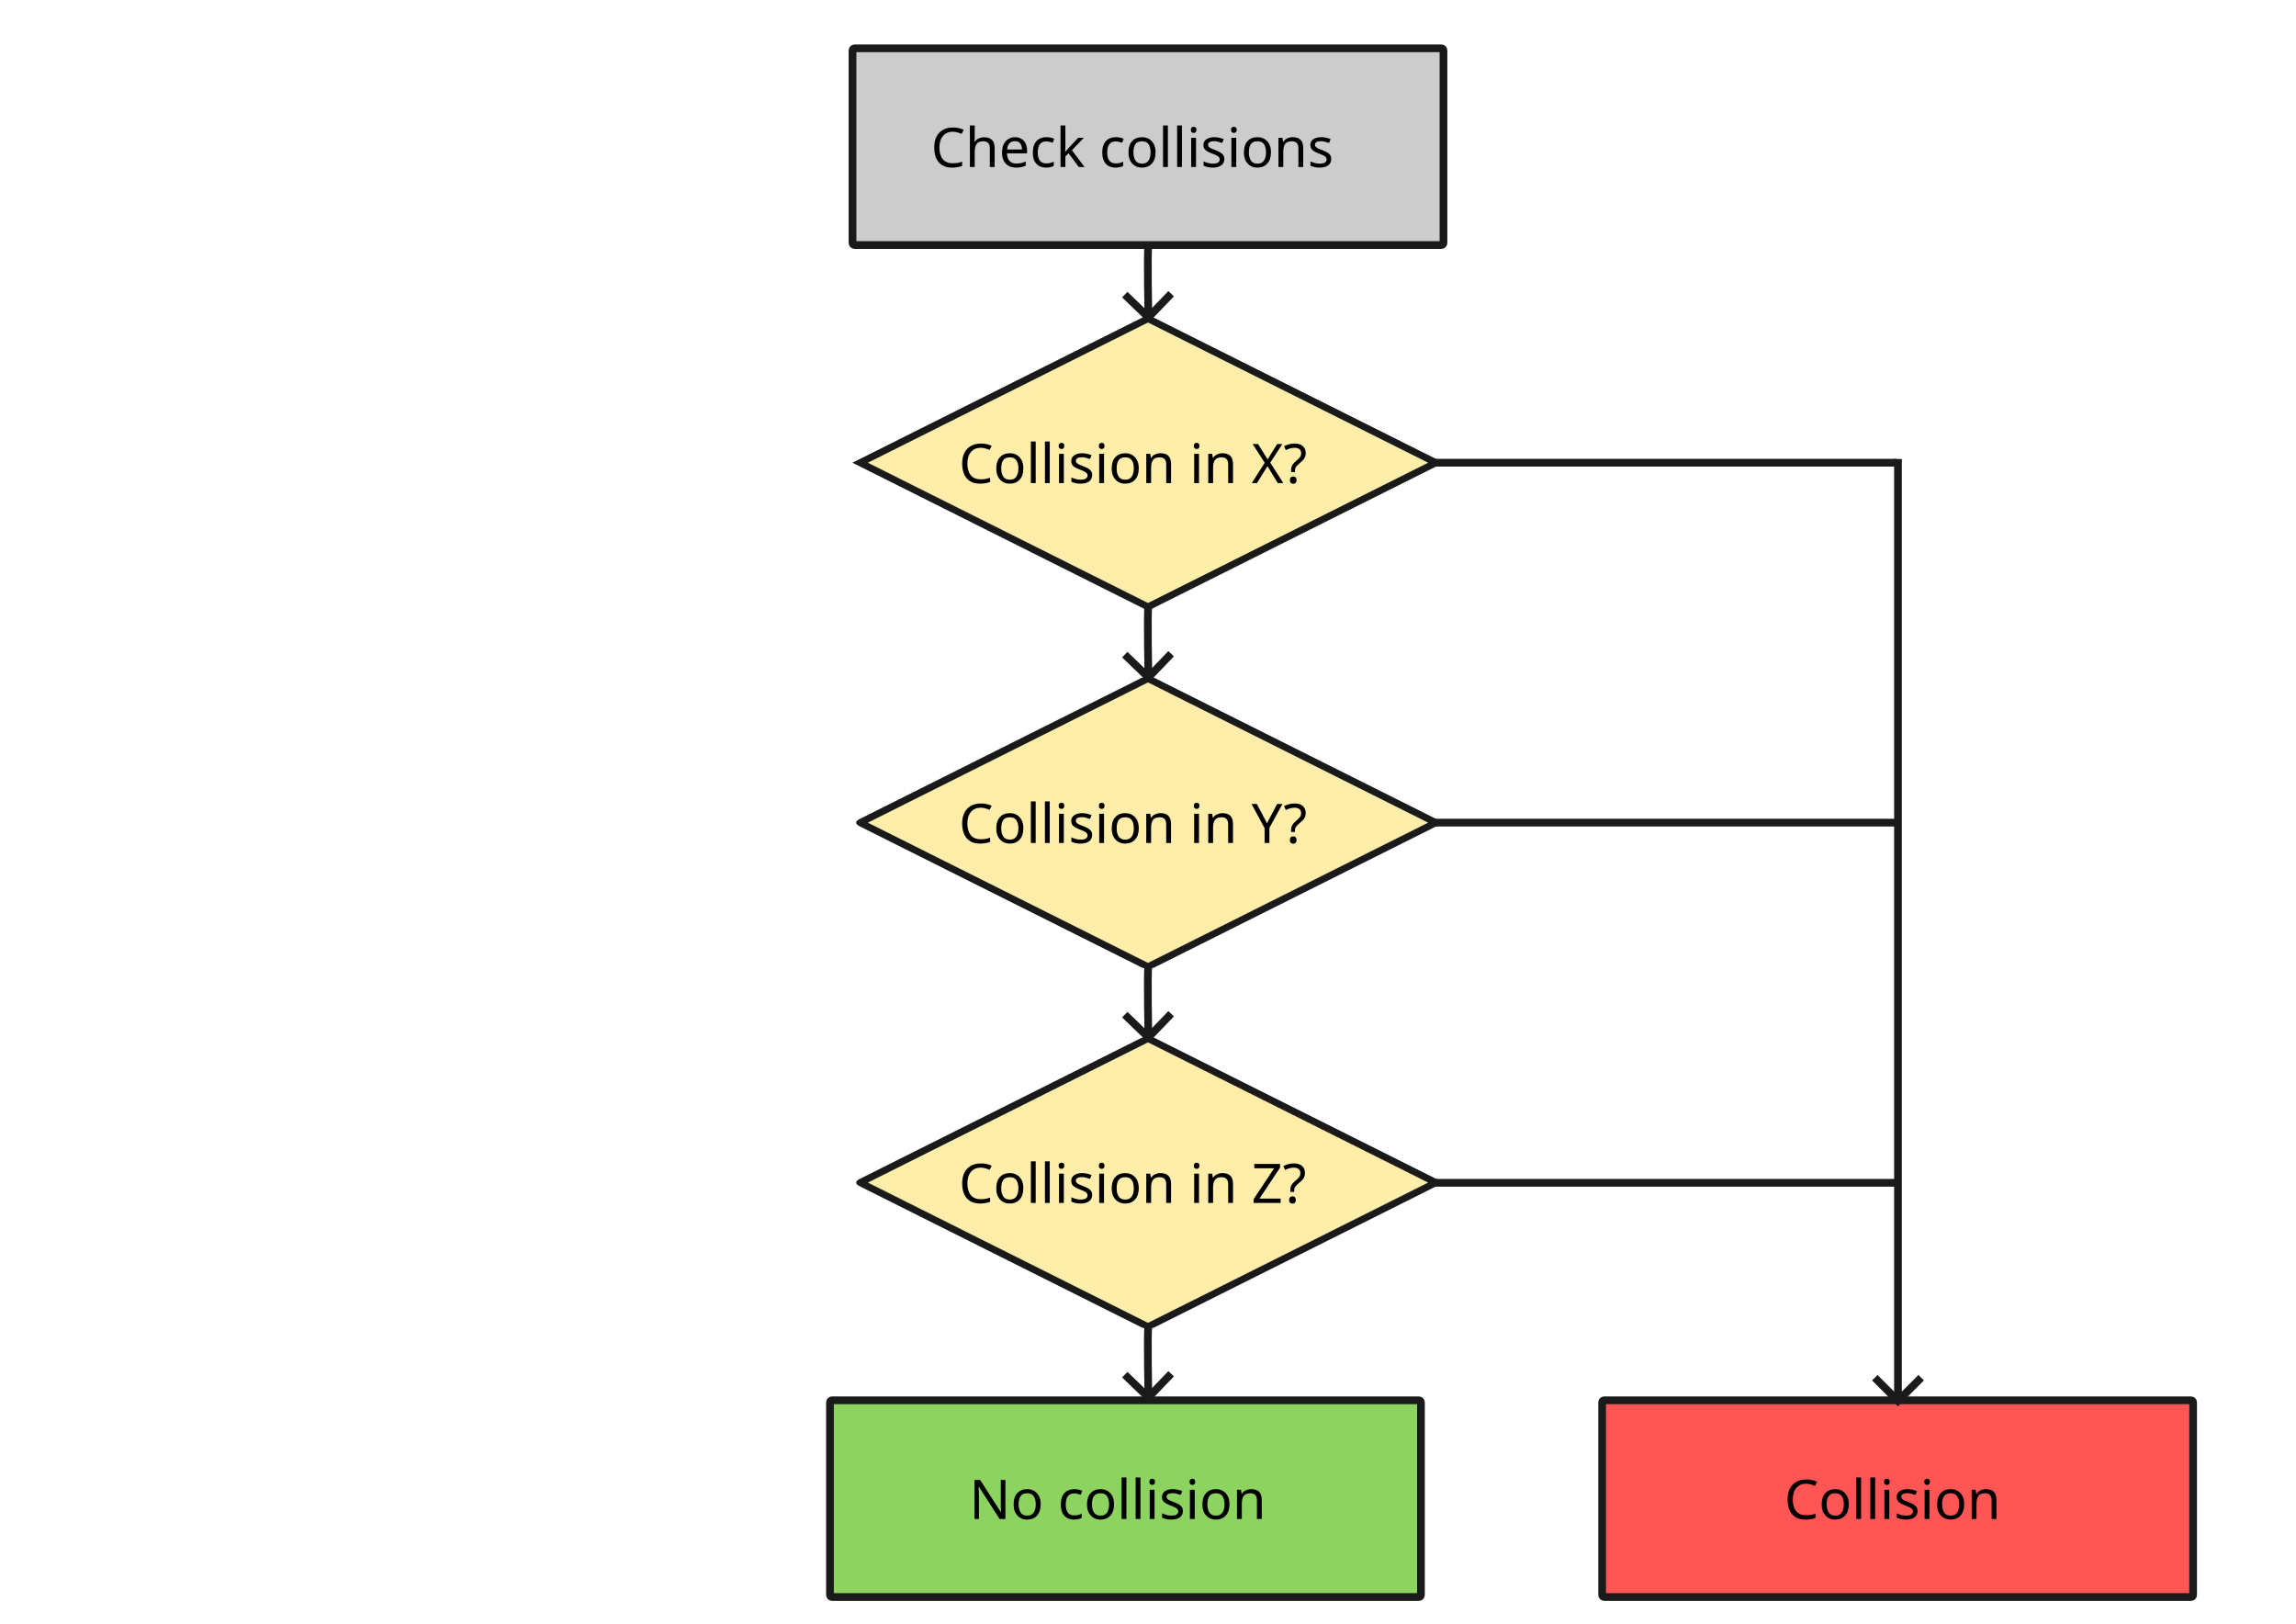
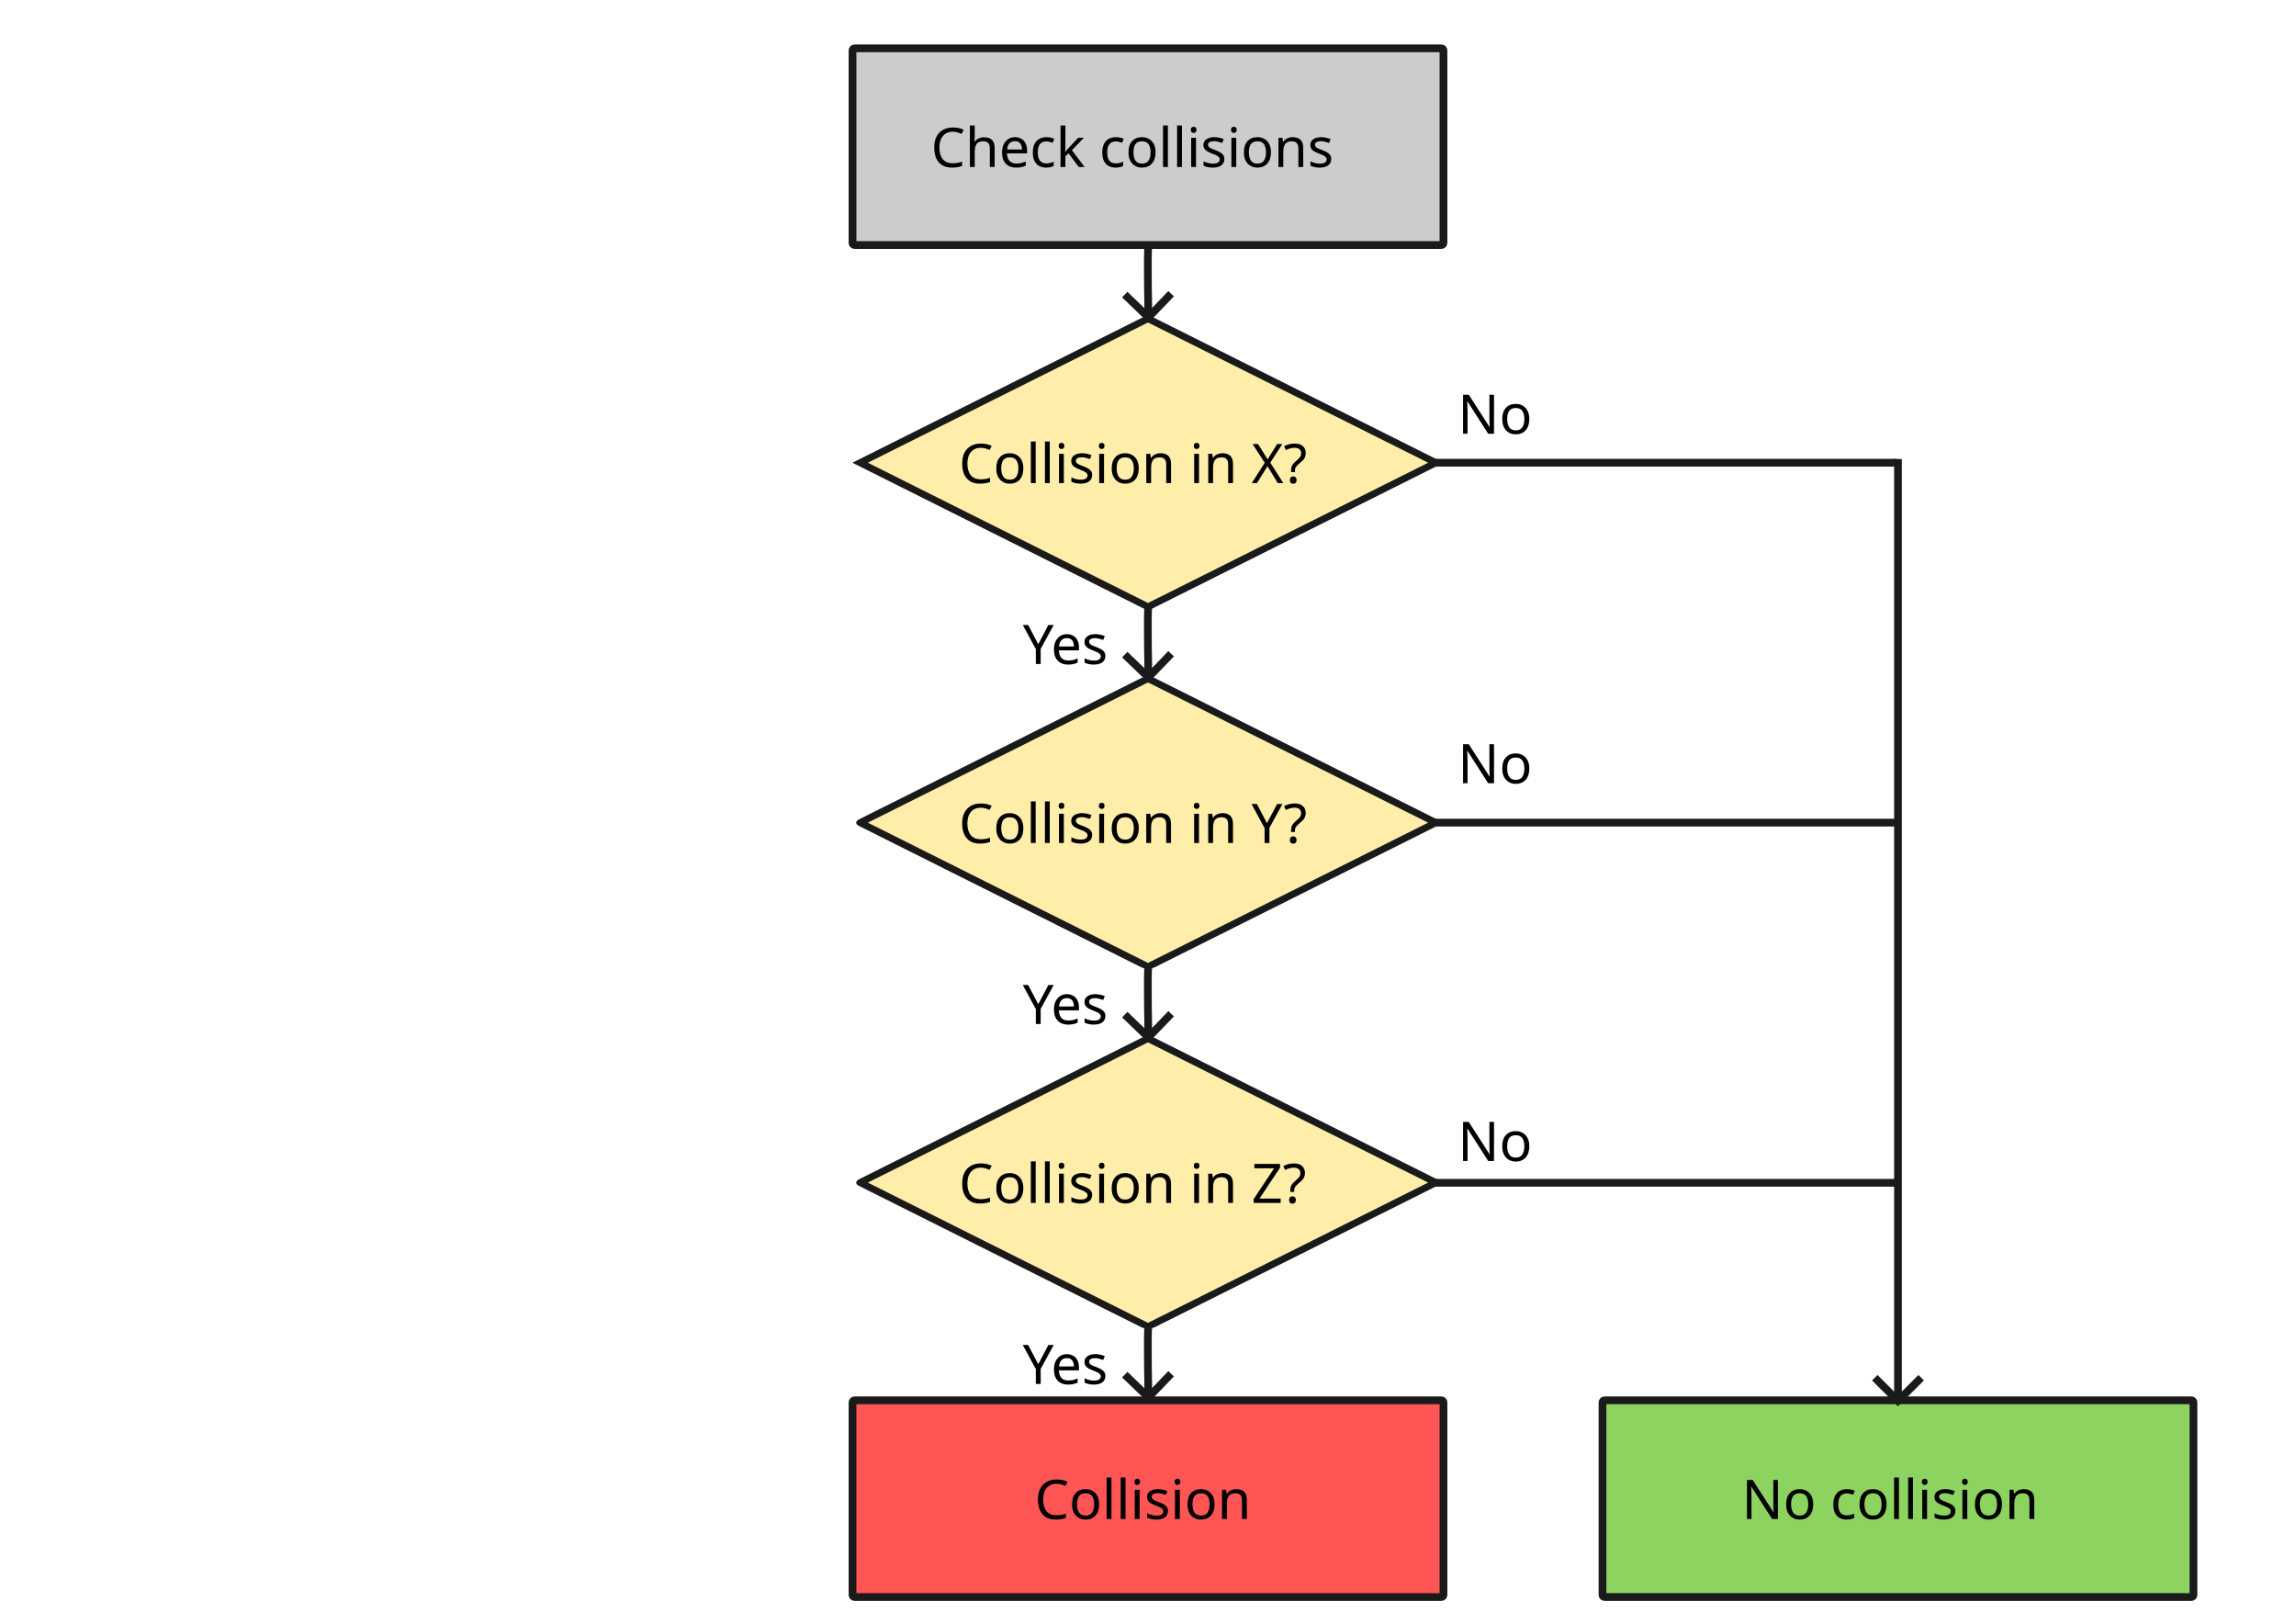
<svg xmlns="http://www.w3.org/2000/svg" width="297mm" height="210mm" viewBox="0 0 297 210" version="1.1" id="svg1">
  <defs id="defs1">
    <marker style="overflow:visible" id="ArrowWide" refX="0" refY="0" orient="auto-start-reverse" markerWidth="1" markerHeight="1" viewBox="0 0 1 1" preserveAspectRatio="xMidYMid">
      <path style="fill:none;stroke:context-stroke;stroke-width:1;stroke-linecap:butt" d="M 3,-3 0,0 3,3" transform="rotate(180,0.125,0)" id="path1" />
    </marker>
    <rect x="342.424" y="369.975" width="24.403" height="72.421" id="rect4" />
    <marker style="overflow:visible" id="ArrowWide-8" refX="0" refY="0" orient="auto-start-reverse" markerWidth="1" markerHeight="1" viewBox="0 0 1 1" preserveAspectRatio="xMidYMid">
      <path style="fill:none;stroke:context-stroke;stroke-width:1;stroke-linecap:butt" d="M 3,-3 0,0 3,3" transform="rotate(180,0.125,0)" id="path1-4" />
    </marker>
    <marker style="overflow:visible" id="ArrowWide-0" refX="0" refY="0" orient="auto-start-reverse" markerWidth="1" markerHeight="1" viewBox="0 0 1 1" preserveAspectRatio="xMidYMid">
      <path style="fill:none;stroke:context-stroke;stroke-width:1;stroke-linecap:butt" d="M 3,-3 0,0 3,3" transform="rotate(180,0.125,0)" id="path1-6" />
    </marker>
    <marker style="overflow:visible" id="ArrowWide-4" refX="0" refY="0" orient="auto-start-reverse" markerWidth="1" markerHeight="1" viewBox="0 0 1 1" preserveAspectRatio="xMidYMid">
      <path style="fill:none;stroke:context-stroke;stroke-width:1;stroke-linecap:butt" d="M 3,-3 0,0 3,3" transform="rotate(180,0.125,0)" id="path1-9" />
    </marker>
    <marker style="overflow:visible" id="ArrowWide-0-7" refX="0" refY="0" orient="auto-start-reverse" markerWidth="1" markerHeight="1" viewBox="0 0 1 1" preserveAspectRatio="xMidYMid">
      <path style="fill:none;stroke:context-stroke;stroke-width:1;stroke-linecap:butt" d="M 3,-3 0,0 3,3" transform="rotate(180,0.125,0)" id="path1-6-2" />
    </marker>
  </defs>
  <g id="layer1">
    <g id="g5" transform="translate(0,-8.412217)">
      <g id="g6" transform="translate(0,-17.67271)">
        <rect style="fill:#ffeeaa;stroke:#1a1a1a;stroke-width:1.118;stroke-dasharray:none" id="rect2" width="41.643" height="41.643" x="158.201" y="-7.864" transform="matrix(0.89423,0.4476077,-0.89423,0.4476077,0,0)" />
        <text xml:space="preserve" style="font-size:3.528px;font-family:Sans;-inkscape-font-specification:'Sans, Normal';text-align:start;writing-mode:lr-tb;direction:ltr;text-anchor:start;fill:#000000;fill-opacity:1;stroke:#1a1a1a;stroke-width:0;stroke-dasharray:none" x="124.026" y="88.562" id="text3">
          <tspan id="tspan3" style="font-style:normal;font-variant:normal;font-weight:normal;font-stretch:normal;font-size:7.056px;font-family:Sans;-inkscape-font-specification:'Sans, Normal';font-variant-ligatures:normal;font-variant-caps:normal;font-variant-numeric:normal;font-variant-east-asian:normal;fill:#000000;fill-opacity:1;stroke-width:0;stroke-dasharray:none" x="124.026" y="88.562">Collision in X?</tspan>
        </text>
      </g>
    </g>
    <g id="g8" transform="translate(1.118703,-24.46163)">
      <rect style="fill:#ffeeaa;stroke:#1a1a1a;stroke-width:1.118;stroke-dasharray:none" id="rect2-7" width="41.643" height="41.643" x="207.762" y="42.949" ry="0.365" transform="matrix(0.89423,0.4476077,-0.89423,0.4476077,0,0)" />
      <text xml:space="preserve" style="font-size:3.528px;font-family:Sans;-inkscape-font-specification:'Sans, Normal';text-align:start;writing-mode:lr-tb;direction:ltr;text-anchor:start;fill:#000000;fill-opacity:1;stroke:#1a1a1a;stroke-width:0;stroke-dasharray:none" x="122.907" y="133.49" id="text3-8">
        <tspan id="tspan3-4" style="font-style:normal;font-variant:normal;font-weight:normal;font-stretch:normal;font-size:7.056px;font-family:Sans;-inkscape-font-specification:'Sans, Normal';font-variant-ligatures:normal;font-variant-caps:normal;font-variant-numeric:normal;font-variant-east-asian:normal;fill:#000000;fill-opacity:1;stroke-width:0;stroke-dasharray:none" x="122.907" y="133.49">Collision in Y?</tspan>
      </text>
    </g>
    <g id="g9" transform="translate(2.077473,-21.99059)">
      <rect style="fill:#ffeeaa;stroke:#1a1a1a;stroke-width:1.118;stroke-dasharray:none" id="rect2-1" width="41.643" height="41.643" x="256.466" y="92.725" ry="0.365" transform="matrix(0.89423,0.4476077,-0.89423,0.4476077,0,0)" />
      <text xml:space="preserve" style="font-size:3.528px;font-family:Sans;-inkscape-font-specification:'Sans, Normal';text-align:start;writing-mode:lr-tb;direction:ltr;text-anchor:start;fill:#000000;fill-opacity:1;stroke:#1a1a1a;stroke-width:0;stroke-dasharray:none" x="121.949" y="177.571" id="text3-0">
        <tspan id="tspan3-6" style="font-style:normal;font-variant:normal;font-weight:normal;font-stretch:normal;font-size:7.056px;font-family:Sans;-inkscape-font-specification:'Sans, Normal';font-variant-ligatures:normal;font-variant-caps:normal;font-variant-numeric:normal;font-variant-east-asian:normal;fill:#000000;fill-opacity:1;stroke-width:0;stroke-dasharray:none" x="121.949" y="177.571">Collision in Z?</tspan>
      </text>
    </g>
    <text xml:space="preserve" transform="scale(0.2645833)" id="text4" style="font-style:normal;font-variant:normal;font-weight:normal;font-stretch:normal;font-size:26.667px;font-family:Sans;-inkscape-font-specification:'Sans, Normal';font-variant-ligatures:normal;font-variant-caps:normal;font-variant-numeric:normal;font-variant-east-asian:normal;text-align:start;writing-mode:lr-tb;direction:ltr;white-space:pre;shape-inside:url(#rect4);display:inline;fill:#000000;fill-opacity:1;stroke:#1a1a1a;stroke-width:0;stroke-dasharray:none" />
    <g id="g11" transform="translate(0,-2.915849)">
      <g id="g10">
        <rect style="fill:#cccccc;stroke:#1a1a1a;stroke-width:1;stroke-dasharray:none" id="rect1" width="76.445" height="25.443" x="110.277" y="9.164" ry="0.266" />
        <text xml:space="preserve" style="font-style:normal;font-variant:normal;font-weight:normal;font-stretch:normal;font-size:7.056px;font-family:Sans;-inkscape-font-specification:'Sans, Normal';font-variant-ligatures:normal;font-variant-caps:normal;font-variant-numeric:normal;font-variant-east-asian:normal;text-align:start;writing-mode:lr-tb;direction:ltr;text-anchor:start;fill:#000000;fill-opacity:1;stroke:none;stroke-width:1;stroke-dasharray:none" x="120.412" y="24.516" id="text5">
          <tspan id="tspan5" style="stroke:none;stroke-width:1" x="120.412" y="24.516">Check collisions</tspan>
        </text>
      </g>
    </g>
-     <g id="g12">
+     <g id="g12" transform="translate(99.92852)">
      <rect style="fill:#8dd35f;stroke:#1a1a1a;stroke-width:1;stroke-dasharray:none" id="rect1-6" width="76.445" height="25.443" x="107.363" y="181.106" ry="0.266" />
      <text xml:space="preserve" style="font-style:normal;font-variant:normal;font-weight:normal;font-stretch:normal;font-size:7.056px;font-family:Sans;-inkscape-font-specification:'Sans, Normal';font-variant-ligatures:normal;font-variant-caps:normal;font-variant-numeric:normal;font-variant-east-asian:normal;text-align:start;writing-mode:lr-tb;direction:ltr;text-anchor:start;fill:#000000;fill-opacity:1;stroke:none;stroke-width:1;stroke-dasharray:none" x="125.369" y="196.458" id="text5-9">
        <tspan id="tspan5-3" style="stroke:none;stroke-width:1" x="125.369" y="196.458">No collision</tspan>
      </text>
    </g>
-     <rect style="fill:#ff5555;stroke:#1a1a1a;stroke-width:1;stroke-dasharray:none" id="rect1-6-0" width="76.445" height="25.443" x="207.246" y="181.106" ry="0.266" />
-     <text xml:space="preserve" style="font-style:normal;font-variant:normal;font-weight:normal;font-stretch:normal;font-size:7.056px;font-family:Sans;-inkscape-font-specification:'Sans, Normal';font-variant-ligatures:normal;font-variant-caps:normal;font-variant-numeric:normal;font-variant-east-asian:normal;text-align:start;writing-mode:lr-tb;direction:ltr;text-anchor:start;fill:#000000;fill-opacity:1;stroke:none;stroke-width:1;stroke-dasharray:none" x="230.795" y="196.458" id="text5-9-7">
-       <tspan id="tspan5-3-8" style="stroke:none;stroke-width:1" x="230.795" y="196.458">Collision</tspan>
-     </text>
+     <g id="g41276" transform="translate(-96.96813)">
+       <rect style="fill:#ff5555;stroke:#1a1a1a;stroke-width:1;stroke-dasharray:none" id="rect1-6-0" width="76.445" height="25.443" x="207.246" y="181.106" ry="0.266" />
+       <text xml:space="preserve" style="font-style:normal;font-variant:normal;font-weight:normal;font-stretch:normal;font-size:7.056px;font-family:Sans;-inkscape-font-specification:'Sans, Normal';font-variant-ligatures:normal;font-variant-caps:normal;font-variant-numeric:normal;font-variant-east-asian:normal;text-align:start;writing-mode:lr-tb;direction:ltr;text-anchor:start;fill:#000000;fill-opacity:1;stroke:none;stroke-width:1;stroke-dasharray:none" x="230.795" y="196.458" id="text5-9-7">
+         <tspan id="tspan5-3-8" style="stroke:none;stroke-width:1" x="230.795" y="196.458">Collision</tspan>
+       </text>
+     </g>
    <path style="fill:#ff5555;fill-opacity:1;stroke:#1a1a1a;stroke-width:1;stroke-dasharray:none;stroke-opacity:1;marker-end:url(#ArrowWide)" d="m 148.546,31.958 c -0.157,0.586 0,8.836 0,8.836" id="path12" />
    <path style="fill:#ff5555;fill-opacity:1;stroke:#1a1a1a;stroke-width:1;stroke-dasharray:none;stroke-opacity:1;marker-end:url(#ArrowWide-8)" d="m 148.546,78.52 c -0.157,0.586 0,8.836 0,8.836" id="path12-4" />
    <path style="fill:#ff5555;fill-opacity:1;stroke:#1a1a1a;stroke-width:1;stroke-dasharray:none;stroke-opacity:1;marker-end:url(#ArrowWide-0)" d="m 148.546,125.082 c -0.157,0.586 0,8.836 0,8.836" id="path12-2" />
    <path style="fill:#ff5555;fill-opacity:1;stroke:#1a1a1a;stroke-width:1;stroke-dasharray:none;stroke-opacity:1;marker-end:url(#ArrowWide-0-7)" d="m 245.514,59.364 c -6.6e-4,0.517 0,121.569 0,121.569" id="path12-2-2" />
    <path style="fill:#ff5555;fill-opacity:1;stroke:#1a1a1a;stroke-width:1;stroke-dasharray:none;stroke-opacity:1;marker-end:url(#ArrowWide-4)" d="m 148.546,171.644 c -0.157,0.586 0,8.836 0,8.836" id="path12-48" />
    <path style="fill:#ff5555;fill-opacity:1;stroke:#1a1a1a;stroke-width:1;stroke-dasharray:none;stroke-opacity:1" d="m 185.336,152.977 h 59.895" id="path13-0" />
    <path style="fill:#ff5555;fill-opacity:1;stroke:#1a1a1a;stroke-width:1;stroke-dasharray:none;stroke-opacity:1" d="m 185.223,106.394 h 59.895" id="path13-0-1" />
    <path style="fill:#ff5555;fill-opacity:1;stroke:#1a1a1a;stroke-width:1;stroke-dasharray:none;stroke-opacity:1" d="m 185.412,59.844 h 59.895" id="path13-0-1-7" />
+     <text xml:space="preserve" style="font-size:7.056px;line-height:1.25;font-family:sans-serif;-inkscape-font-specification:'sans-serif, Normal';font-variant-ligatures:none;letter-spacing:0px;stroke-width:0.265" x="188.569" y="56.097" id="text28223">
+       <tspan id="tspan28221" style="stroke-width:0.265" x="188.569" y="56.097">No</tspan>
+     </text>
+     <text xml:space="preserve" style="font-size:7.056px;line-height:1.25;font-family:sans-serif;-inkscape-font-specification:'sans-serif, Normal';font-variant-ligatures:none;letter-spacing:0px;stroke-width:0.265" x="188.569" y="101.299" id="text30471">
+       <tspan id="tspan30469" style="stroke-width:0.265" x="188.569" y="101.299">No</tspan>
+     </text>
+     <text xml:space="preserve" style="font-size:7.056px;line-height:1.25;font-family:sans-serif;-inkscape-font-specification:'sans-serif, Normal';font-variant-ligatures:none;letter-spacing:0px;stroke-width:0.265" x="188.569" y="150.153" id="text32191">
+       <tspan id="tspan32189" style="stroke-width:0.265" x="188.569" y="150.153">No</tspan>
+     </text>
+     <text xml:space="preserve" style="font-size:7.056px;line-height:1.25;font-family:sans-serif;-inkscape-font-specification:'sans-serif, Normal';font-variant-ligatures:none;letter-spacing:0px;stroke-width:0.265" x="132.304" y="85.874" id="text37763">
+       <tspan id="tspan37761" style="stroke-width:0.265" x="132.304" y="85.874">Yes</tspan>
+     </text>
+     <text xml:space="preserve" style="font-size:7.056px;line-height:1.25;font-family:sans-serif;-inkscape-font-specification:'sans-serif, Normal';font-variant-ligatures:none;letter-spacing:0px;stroke-width:0.265" x="132.304" y="132.436" id="text38757">
+       <tspan id="tspan38755" style="stroke-width:0.265" x="132.304" y="132.436">Yes</tspan>
+     </text>
+     <text xml:space="preserve" style="font-size:7.056px;line-height:1.25;font-family:sans-serif;-inkscape-font-specification:'sans-serif, Normal';font-variant-ligatures:none;letter-spacing:0px;stroke-width:0.265" x="132.304" y="178.998" id="text40597">
+       <tspan id="tspan40595" style="stroke-width:0.265" x="132.304" y="178.998">Yes</tspan>
+     </text>
  </g>
</svg>
